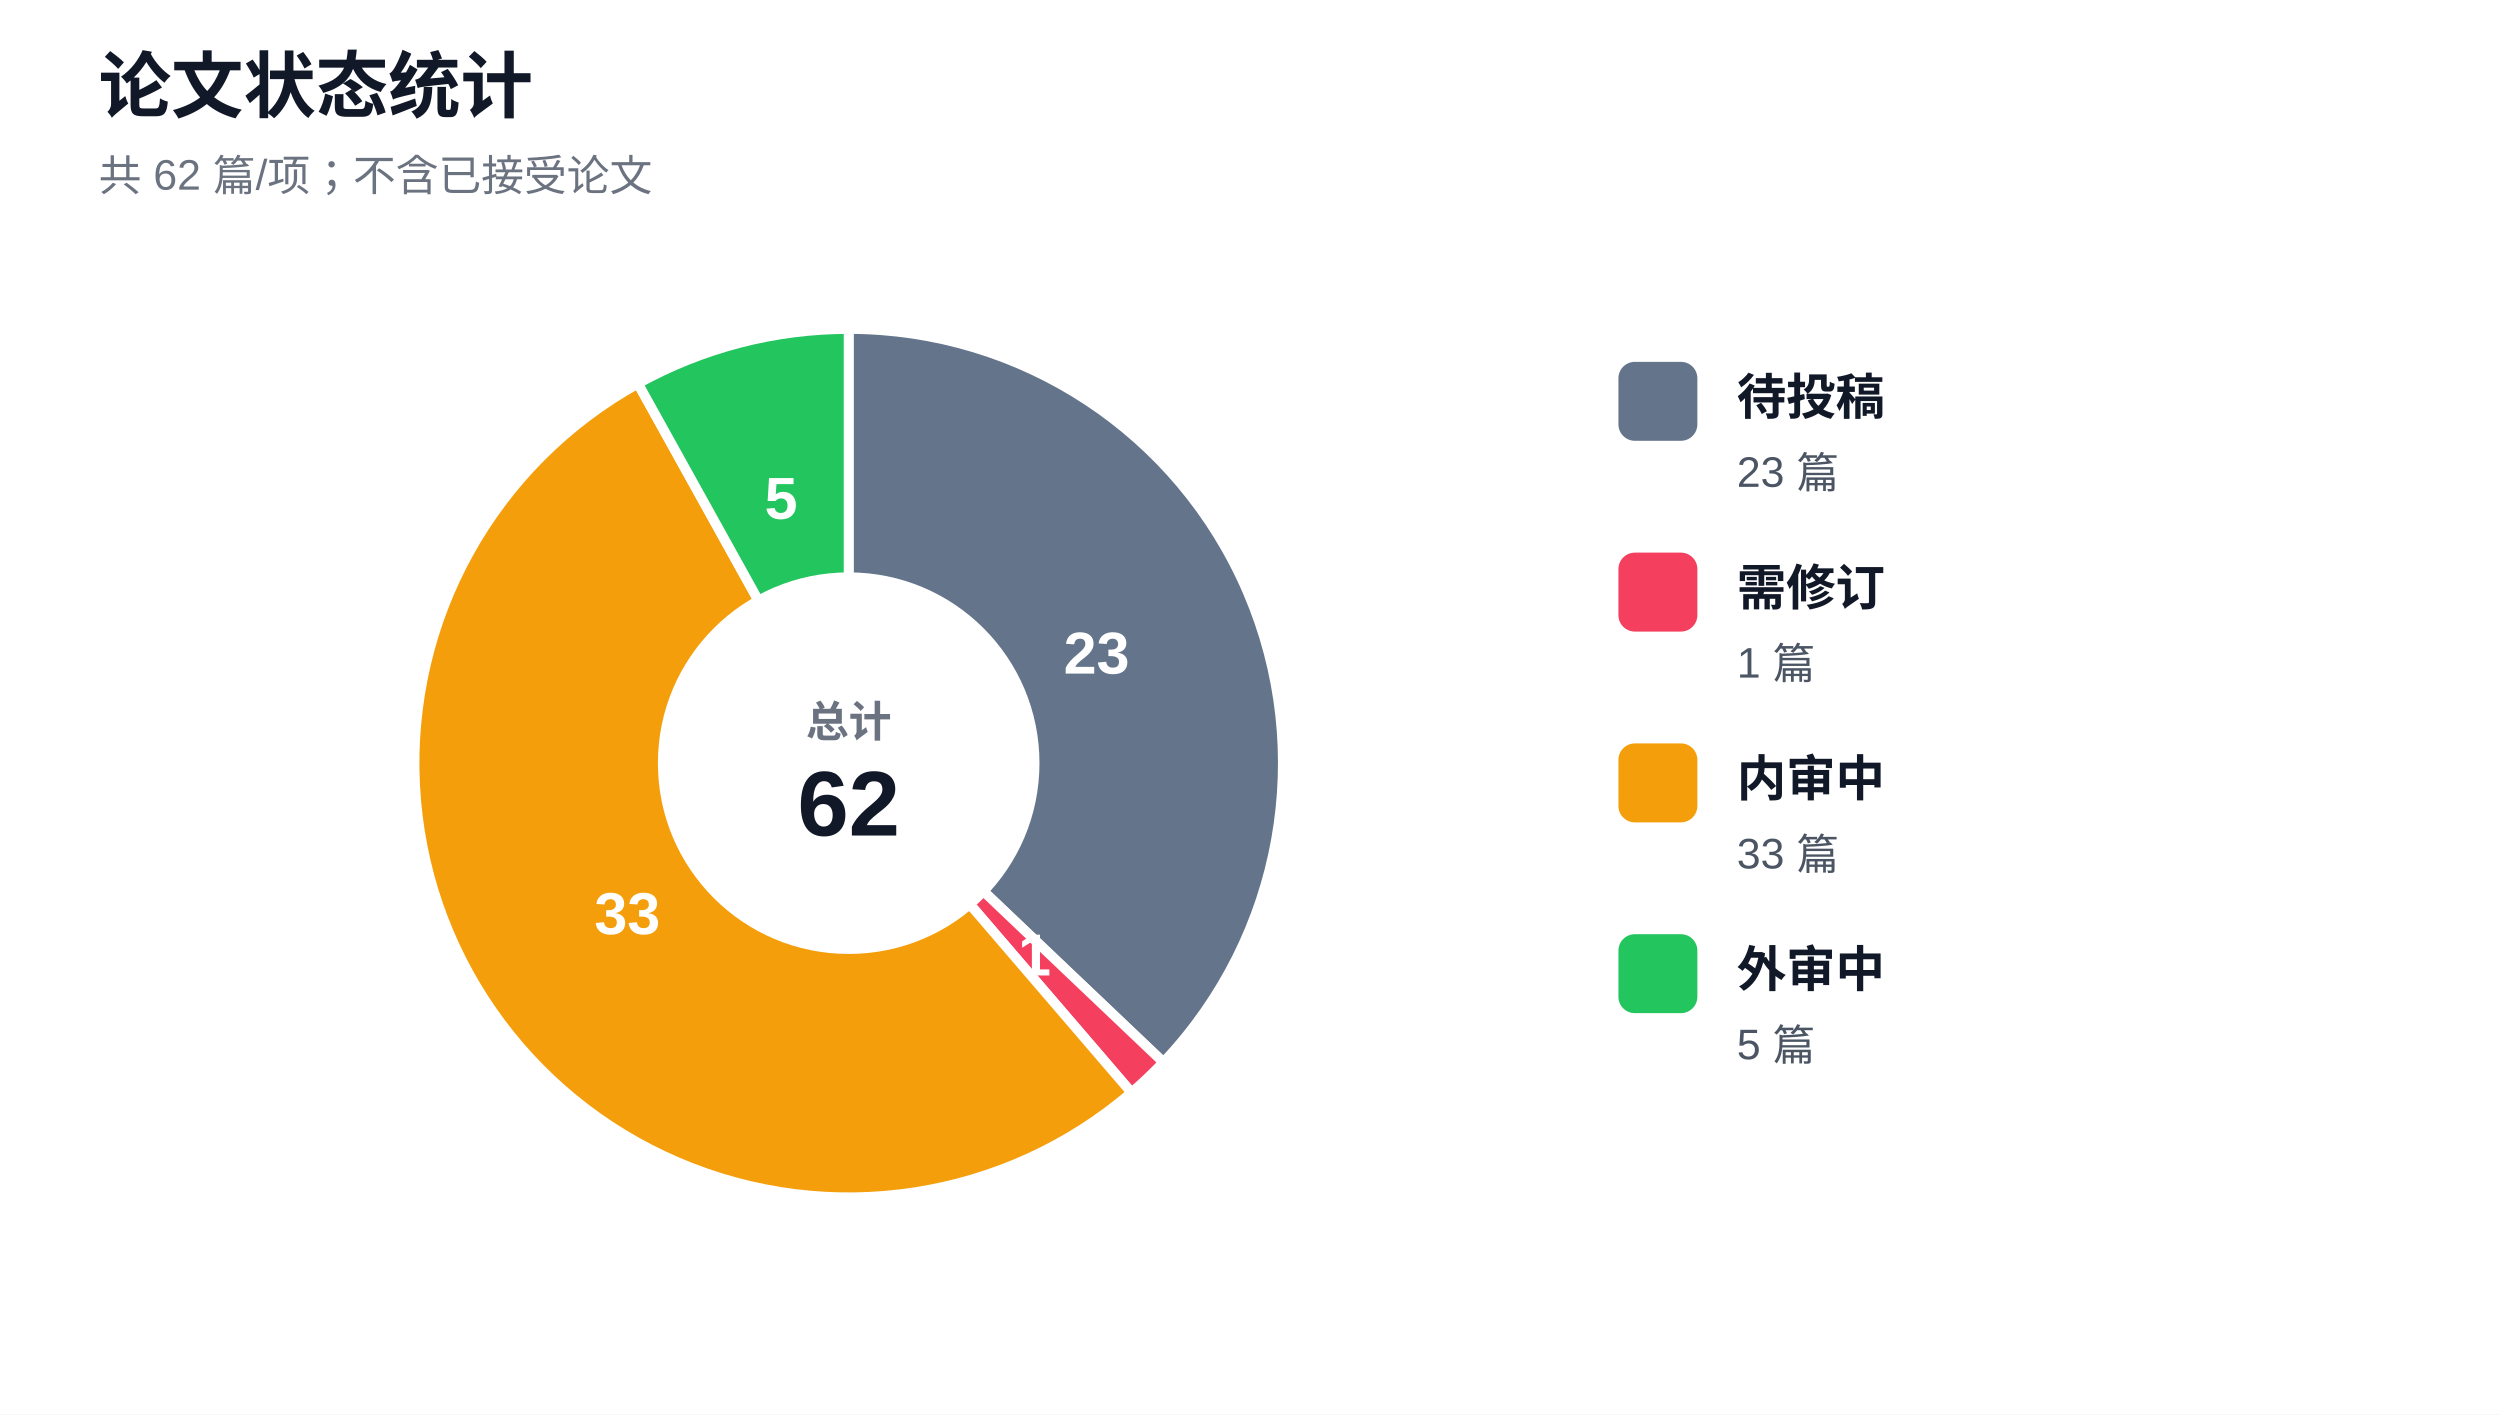
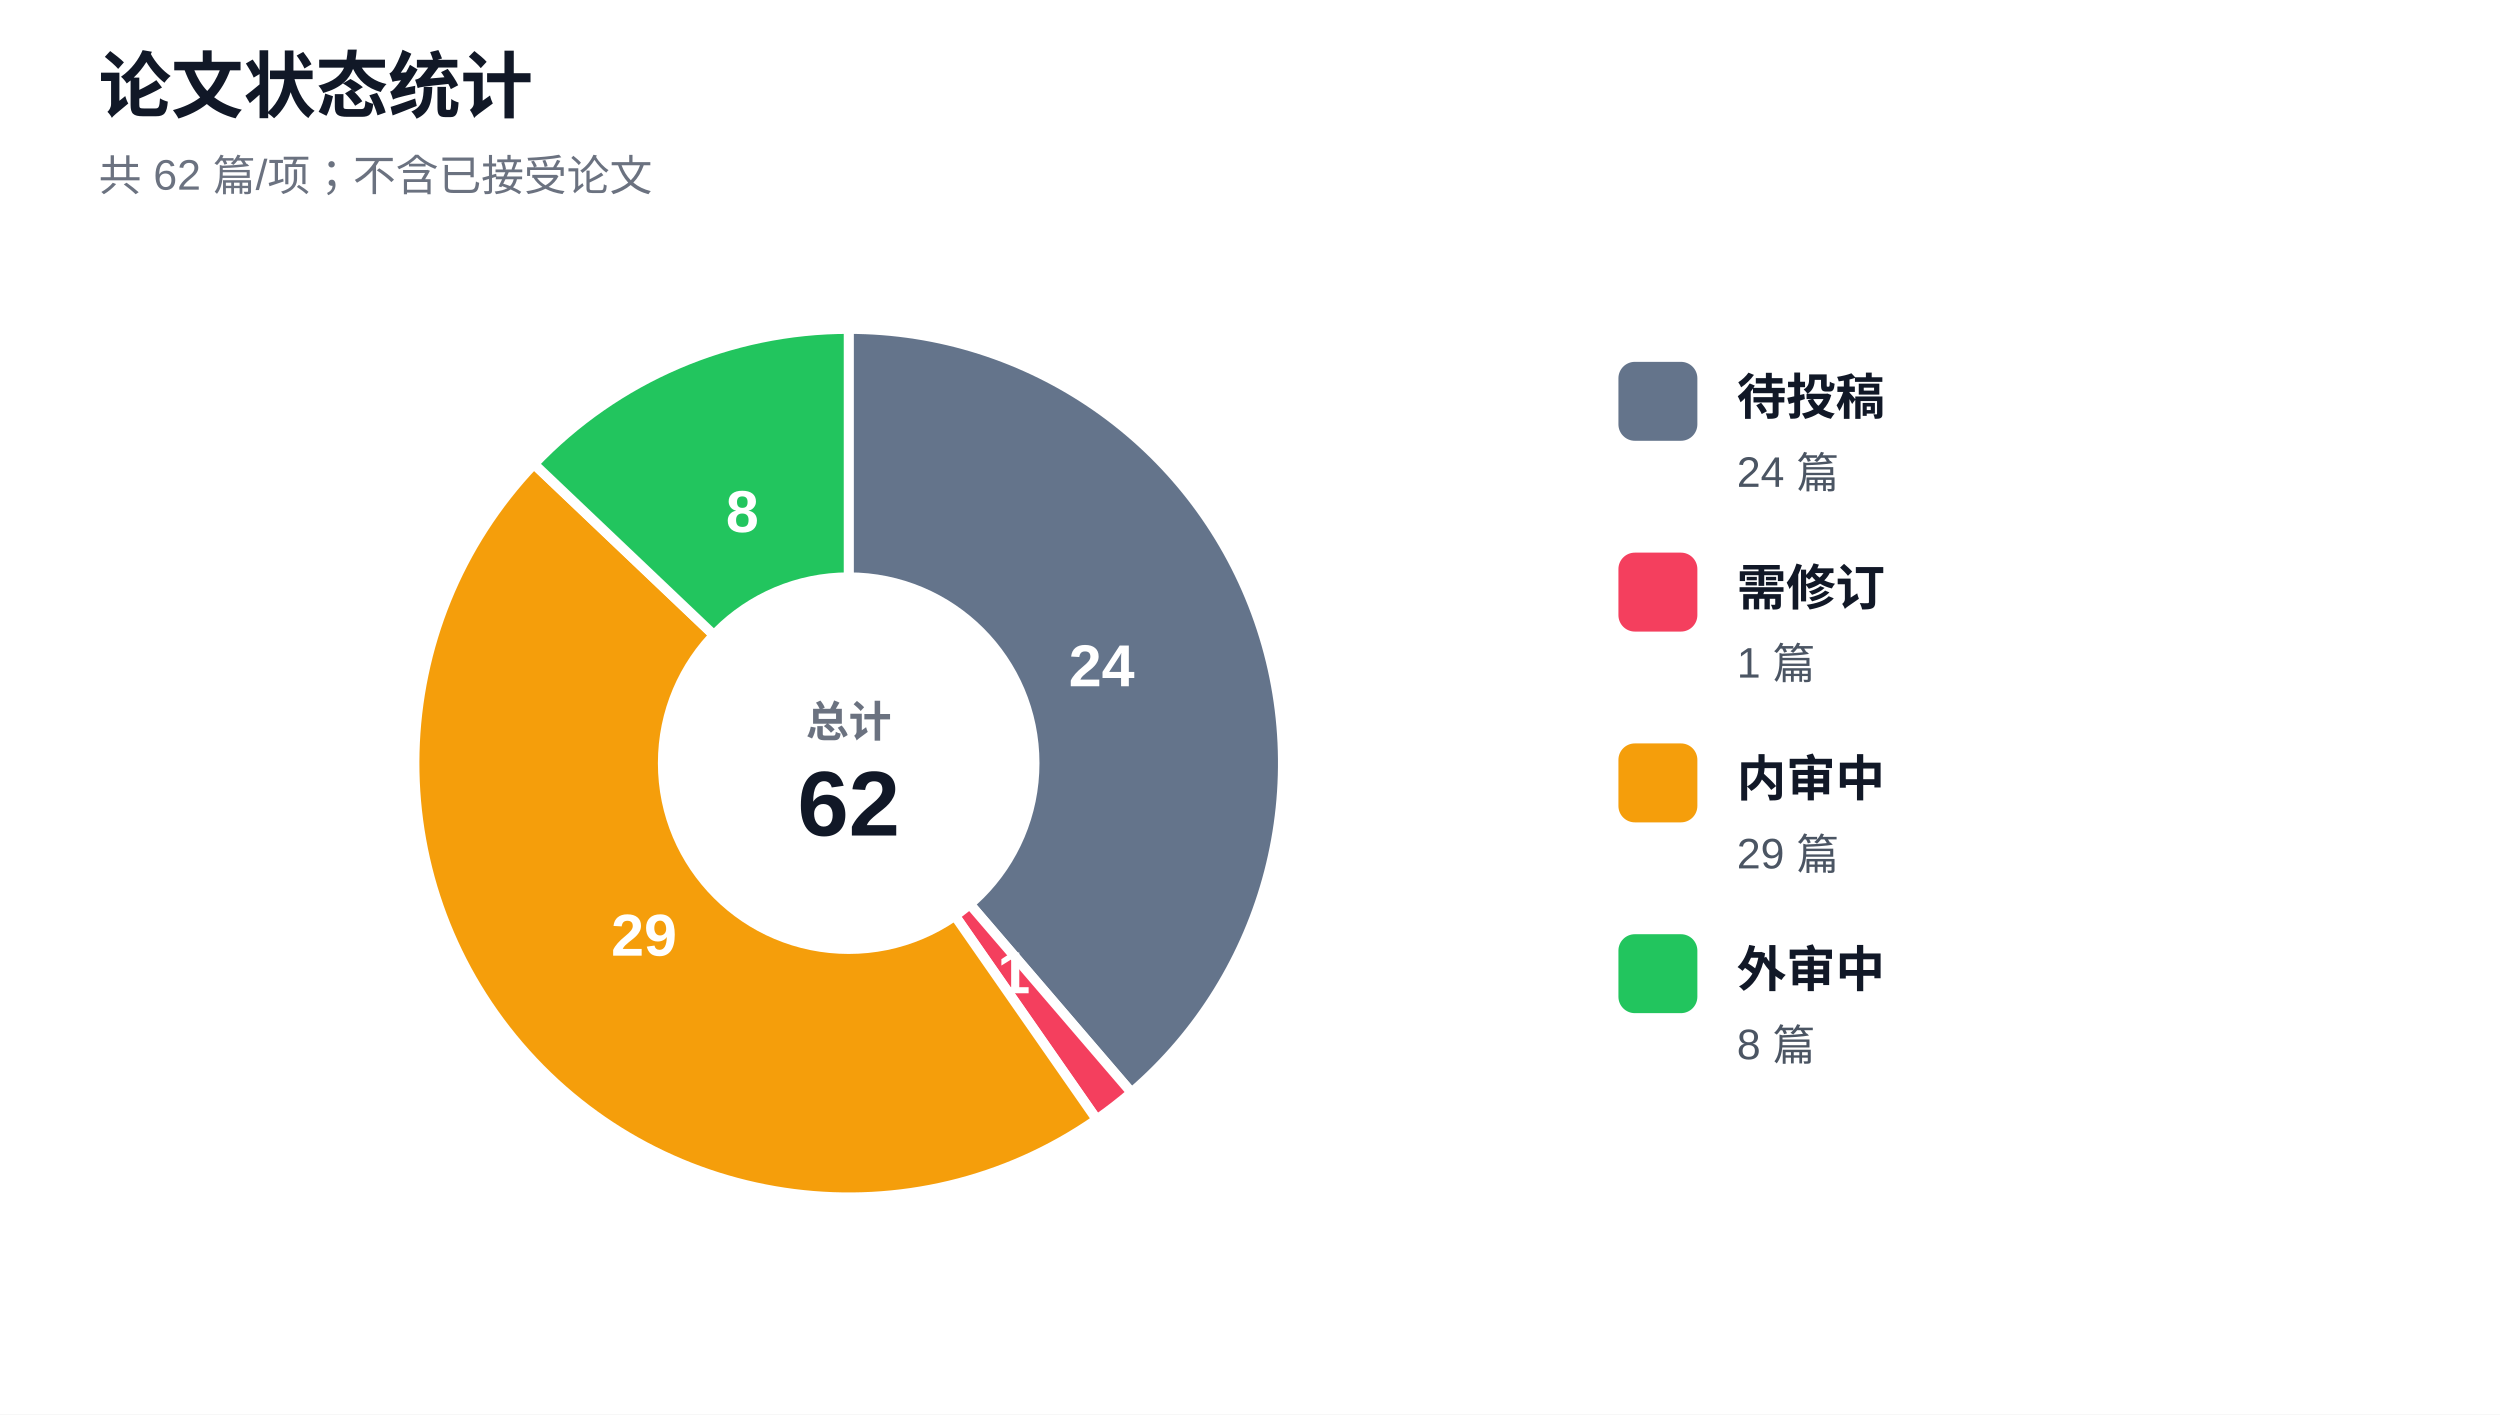
<svg xmlns="http://www.w3.org/2000/svg" width="760" height="430" viewBox="0 0 760 430" role="img" aria-labelledby="title desc">
  <rect width="760" height="430" fill="#ffffff" />
  <text x="30" y="34" fill="#111827" font-family="Arial, Microsoft YaHei, sans-serif" font-size="22" font-weight="700">论文状态统计</text>
  <text x="30" y="58" fill="#6b7280" font-family="Arial, Microsoft YaHei, sans-serif" font-size="13">共 62 篇/项；不含已接受论文</text>
  <g font-family="Arial, Microsoft YaHei, sans-serif">
-     <path d="M 258 232 L 258 100 A 132 132 0 0 1 353.673 322.944 Z" fill="#64748b" stroke="#ffffff" stroke-width="3" />
-     <text x="333.355" y="199.663" fill="#ffffff" font-size="18" font-weight="800" text-anchor="middle" dominant-baseline="middle">23</text>
-     <path d="M 258 232 L 353.673 322.944 A 132 132 0 0 1 343.981 332.156 Z" fill="#f43f5e" stroke="#ffffff" stroke-width="3" />
-     <text x="314.495" y="291.433" fill="#ffffff" font-size="18" font-weight="800" text-anchor="middle" dominant-baseline="middle">1</text>
-     <path d="M 258 232 L 343.981 332.156 A 132 132 0 1 1 193.94 116.586 Z" fill="#f59e0b" stroke="#ffffff" stroke-width="3" />
-     <text x="190.697" y="278.844" fill="#ffffff" font-size="18" font-weight="800" text-anchor="middle" dominant-baseline="middle">33</text>
-     <path d="M 258 232 L 193.94 116.586 A 132 132 0 0 1 258 100 Z" fill="#22c55e" stroke="#ffffff" stroke-width="3" />
-     <text x="237.446" y="152.618" fill="#ffffff" font-size="18" font-weight="800" text-anchor="middle" dominant-baseline="middle">5</text>
+     <path d="M 258 232 L 258 100 A 132 132 0 0 1 343.981 332.156 Z" fill="#64748b" stroke="#ffffff" stroke-width="3" />
+     <text x="334.896" y="203.521" fill="#ffffff" font-size="18" font-weight="800" text-anchor="middle" dominant-baseline="middle">24</text>
+     <path d="M 258 232 L 343.981 332.156 A 132 132 0 0 1 333.407 340.341 Z" fill="#f43f5e" stroke="#ffffff" stroke-width="3" />
+     <text x="308.193" y="296.844" fill="#ffffff" font-size="18" font-weight="800" text-anchor="middle" dominant-baseline="middle">1</text>
+     <path d="M 258 232 L 333.407 340.341 A 132 132 0 0 1 162.327 141.056 Z" fill="#f59e0b" stroke="#ffffff" stroke-width="3" />
+     <text x="195.782" y="285.413" fill="#ffffff" font-size="18" font-weight="800" text-anchor="middle" dominant-baseline="middle">29</text>
+     <path d="M 258 232 L 162.327 141.056 A 132 132 0 0 1 258 100 Z" fill="#22c55e" stroke="#ffffff" stroke-width="3" />
+     <text x="225.663" y="156.645" fill="#ffffff" font-size="18" font-weight="800" text-anchor="middle" dominant-baseline="middle">8</text>
    <circle cx="258" cy="232" r="58" fill="#ffffff" />
    <text x="258" y="224" fill="#6b7280" font-size="13" font-weight="700" text-anchor="middle">总计</text>
    <text x="258" y="254" fill="#111827" font-size="28" font-weight="700" text-anchor="middle">62</text>
  </g>
  <g font-family="Arial, Microsoft YaHei, sans-serif">
    <rect x="492" y="110" width="24" height="24" rx="5" fill="#64748b" />
    <text x="528" y="126" fill="#111827" font-size="15" font-weight="700">待投稿</text>
-     <text x="528" y="148" fill="#4b5563" font-size="13">23 篇</text>
+     <text x="528" y="148" fill="#4b5563" font-size="13">24 篇</text>
    <rect x="492" y="168" width="24" height="24" rx="5" fill="#f43f5e" />
    <text x="528" y="184" fill="#111827" font-size="15" font-weight="700">需修订</text>
    <text x="528" y="206" fill="#4b5563" font-size="13">1 篇</text>
    <rect x="492" y="226" width="24" height="24" rx="5" fill="#f59e0b" />
    <text x="528" y="242" fill="#111827" font-size="15" font-weight="700">内审中</text>
-     <text x="528" y="264" fill="#4b5563" font-size="13">33 篇</text>
+     <text x="528" y="264" fill="#4b5563" font-size="13">29 篇</text>
    <rect x="492" y="284" width="24" height="24" rx="5" fill="#22c55e" />
    <text x="528" y="300" fill="#111827" font-size="15" font-weight="700">外审中</text>
-     <text x="528" y="322" fill="#4b5563" font-size="13">5 篇</text>
+     <text x="528" y="322" fill="#4b5563" font-size="13">8 篇</text>
  </g>
</svg>
